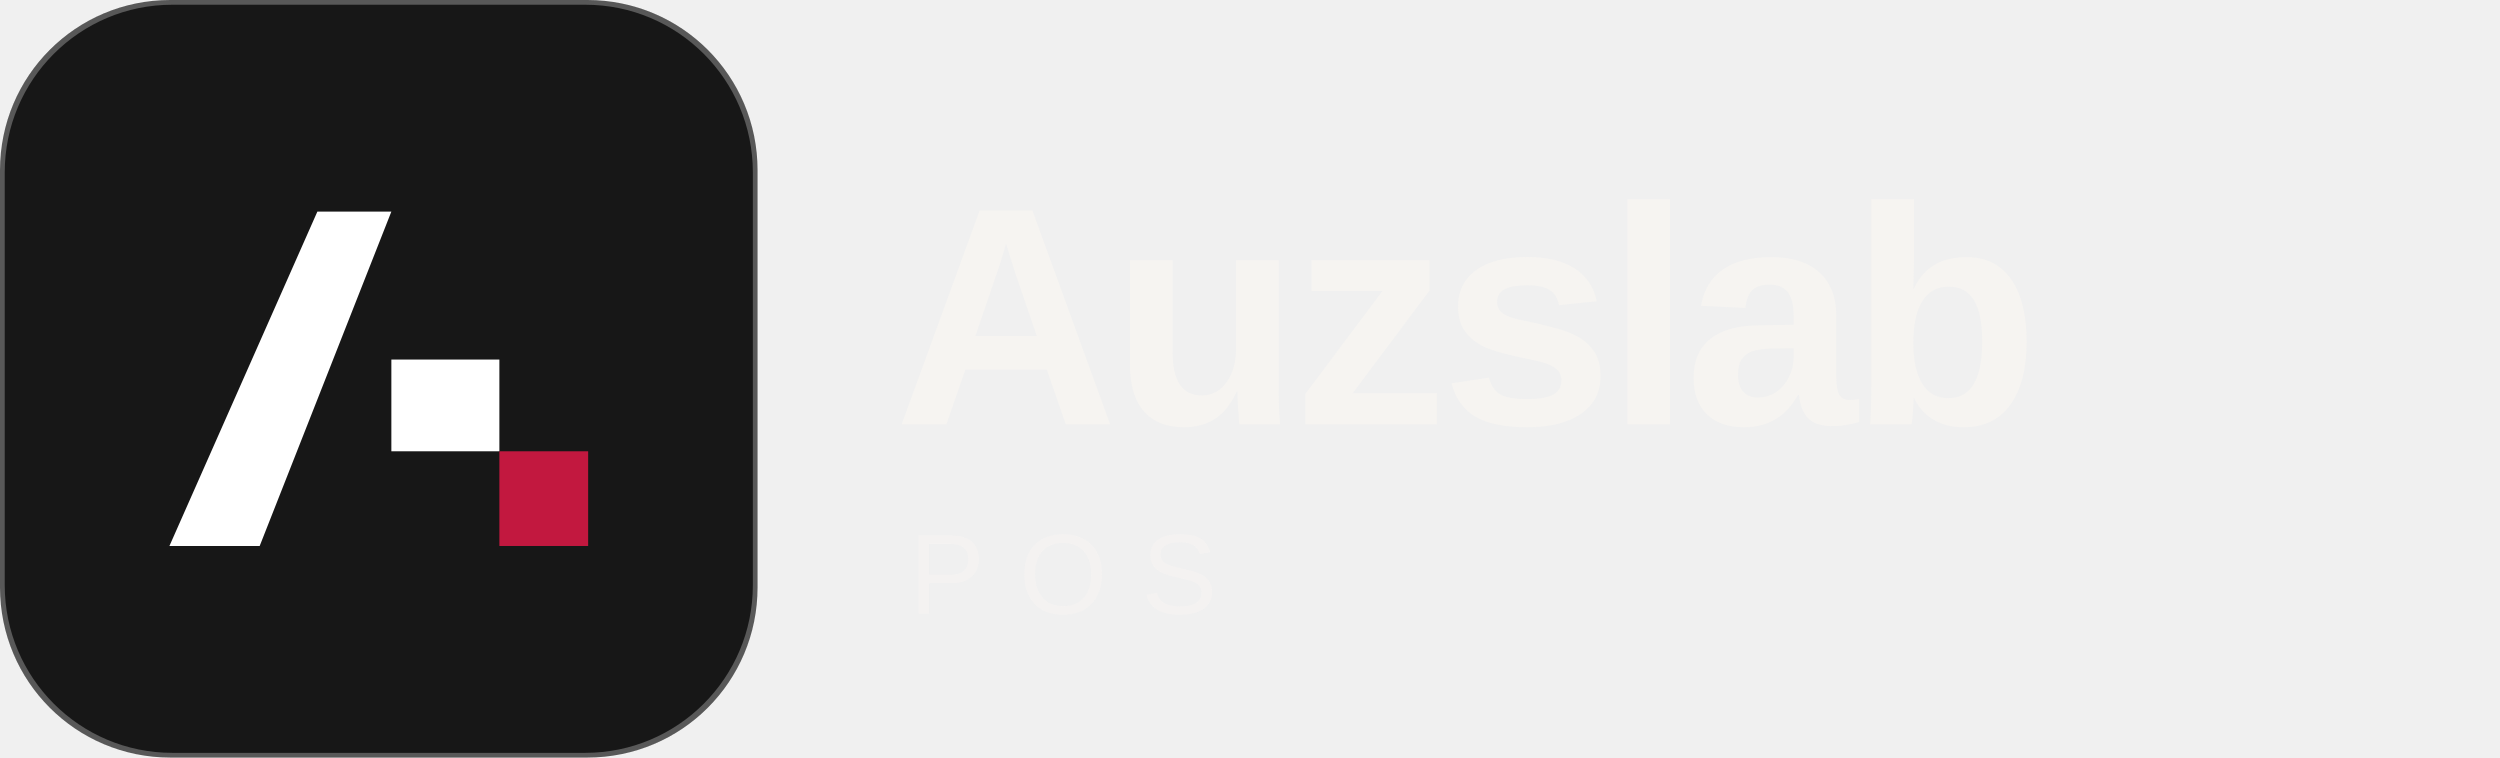
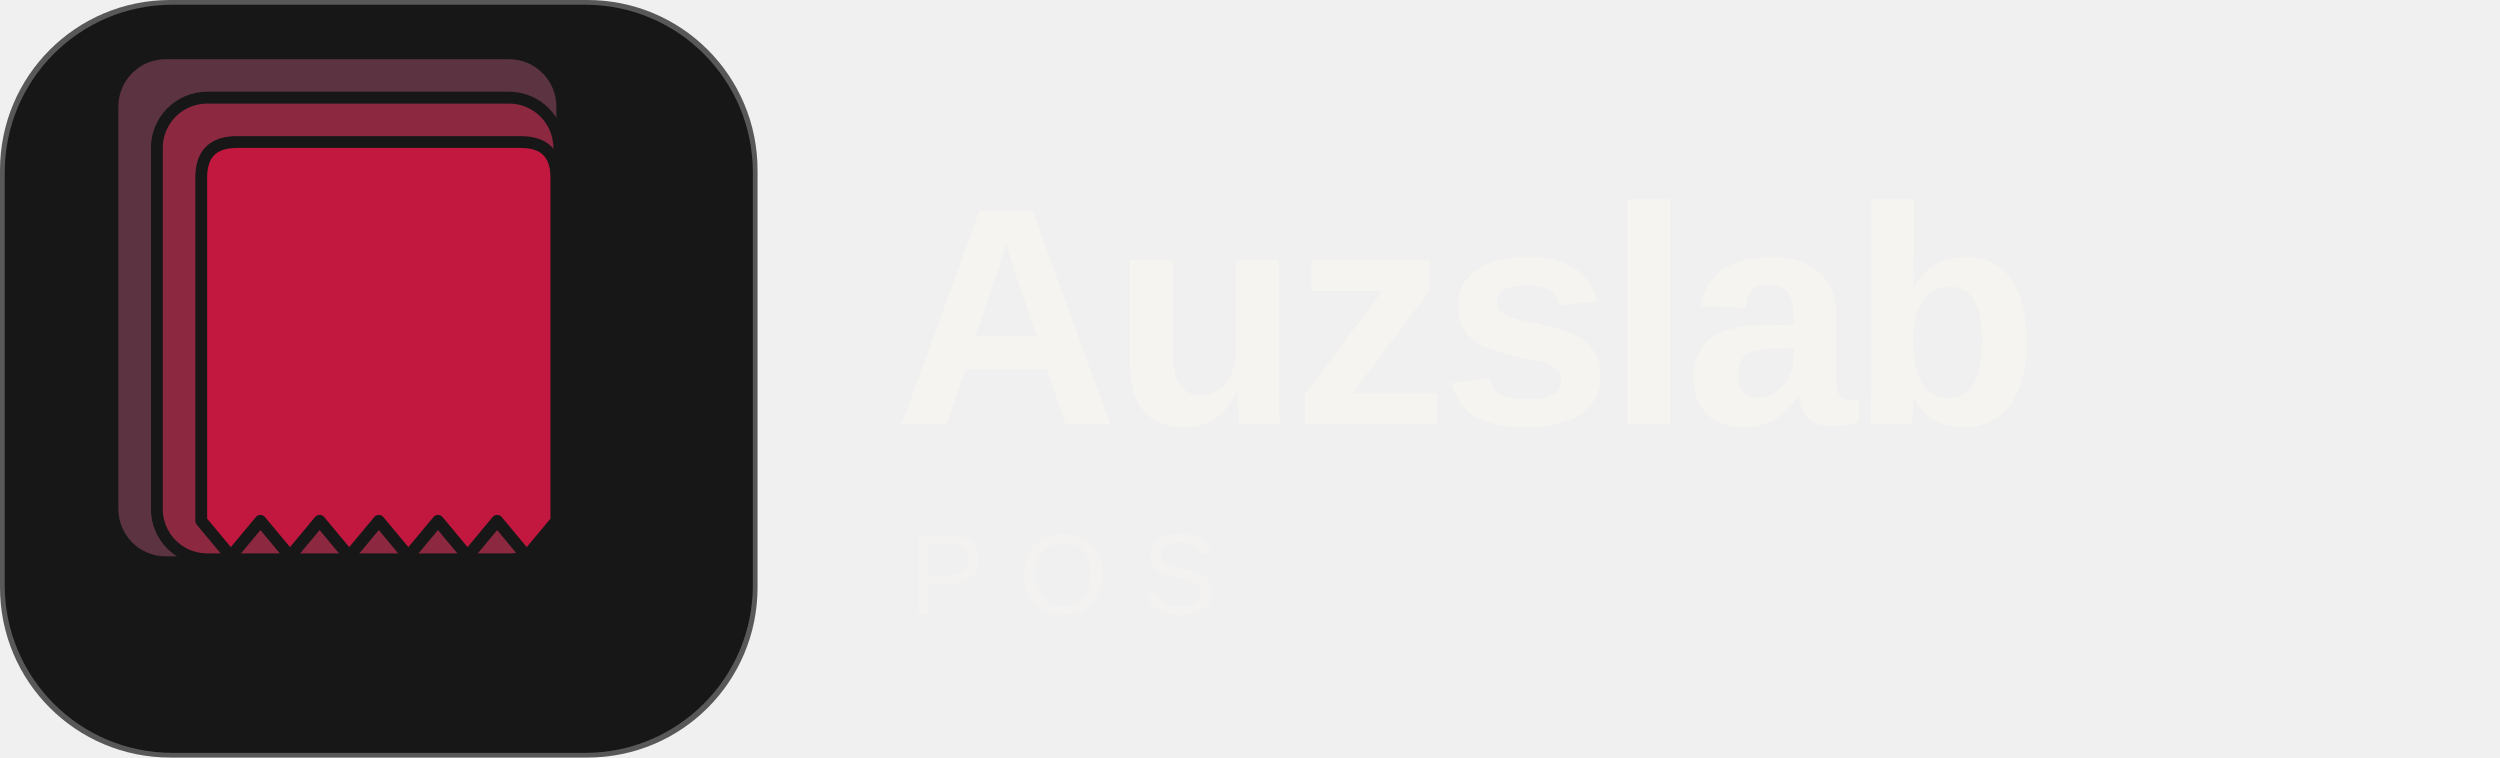
<svg xmlns="http://www.w3.org/2000/svg" viewBox="0 0 660 200" width="660" height="200" role="img" aria-label="AUZslab POS">
  <svg viewBox="0 0 512 512" x="0" y="0" width="200" height="200">
    <rect width="512" height="512" rx="115" fill="#171717" />
-     <polygon points="114.5,369.0 214.5,143.0 264.5,143.0 175.5,369.0" fill="#ffffff" />
-     <rect x="264.5" y="243.0" width="73.0" height="62.0" fill="#ffffff" />
-     <rect x="337.5" y="305.0" width="60.0" height="64.0" fill="#c2183f" />
+     <rect x="76" y="36" width="304" height="344" rx="36" fill="#5c3340" stroke="#171717" stroke-width="8" />
+     <rect x="106" y="66" width="272" height="312" rx="34" fill="#8c2840" stroke="#171717" stroke-width="8" />
+     <path d="M136,120 Q136,96 160,96 L352,96 Q376,96 376,120 L376,352 L356,376 L336,352 L316,376 L296,352 L276,376 L256,352 L236,376 L216,352 L196,376 L176,352 L156,376 L136,352 Z" fill="#c2183f" stroke="#171717" stroke-width="8" stroke-linejoin="round" />
  </svg>
  <rect x=".5" y=".5" width="199" height="199" rx="45" fill="none" stroke="rgba(255,255,255,.28)" stroke-width="1.5" />
  <text x="236" y="112" font-family="-apple-system,BlinkMacSystemFont,'SF Pro Display','Helvetica Neue',Arial,sans-serif" font-size="82" font-weight="600" letter-spacing="-2" fill="#f6f4f1">Auzslab</text>
  <text x="240" y="162" font-family="-apple-system,BlinkMacSystemFont,'SF Pro Text','Helvetica Neue',Arial,sans-serif" font-size="30" font-weight="500" letter-spacing="9" fill="rgba(246,244,241,.62)">POS</text>
</svg>
